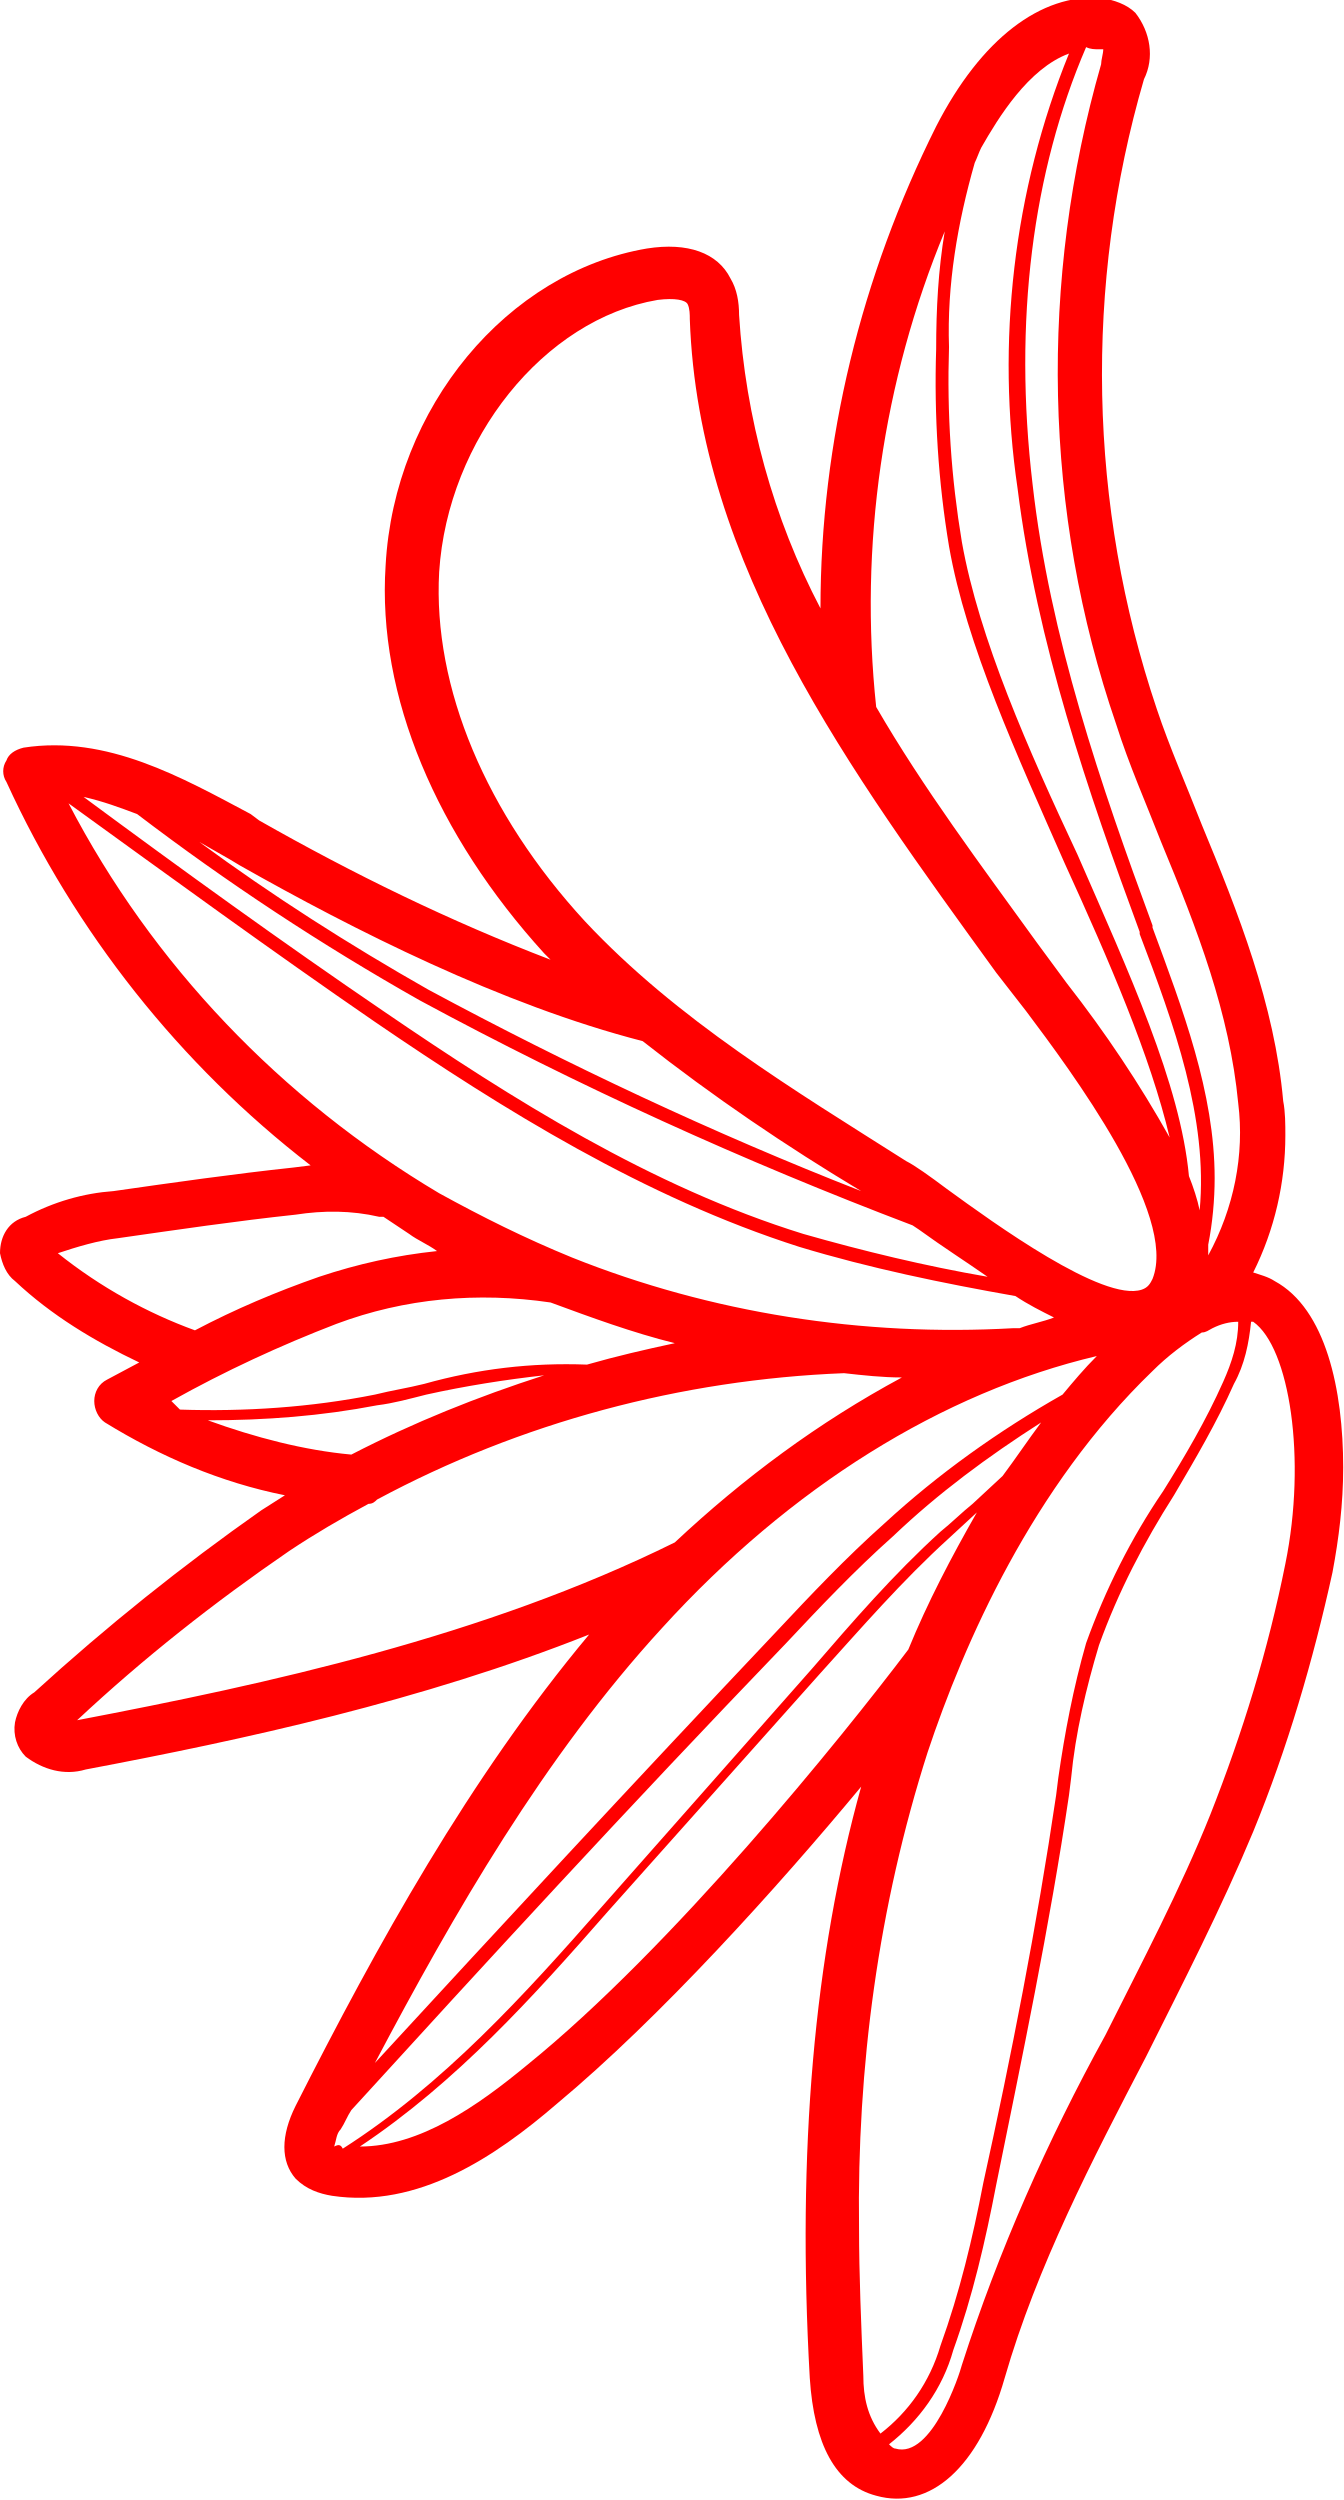
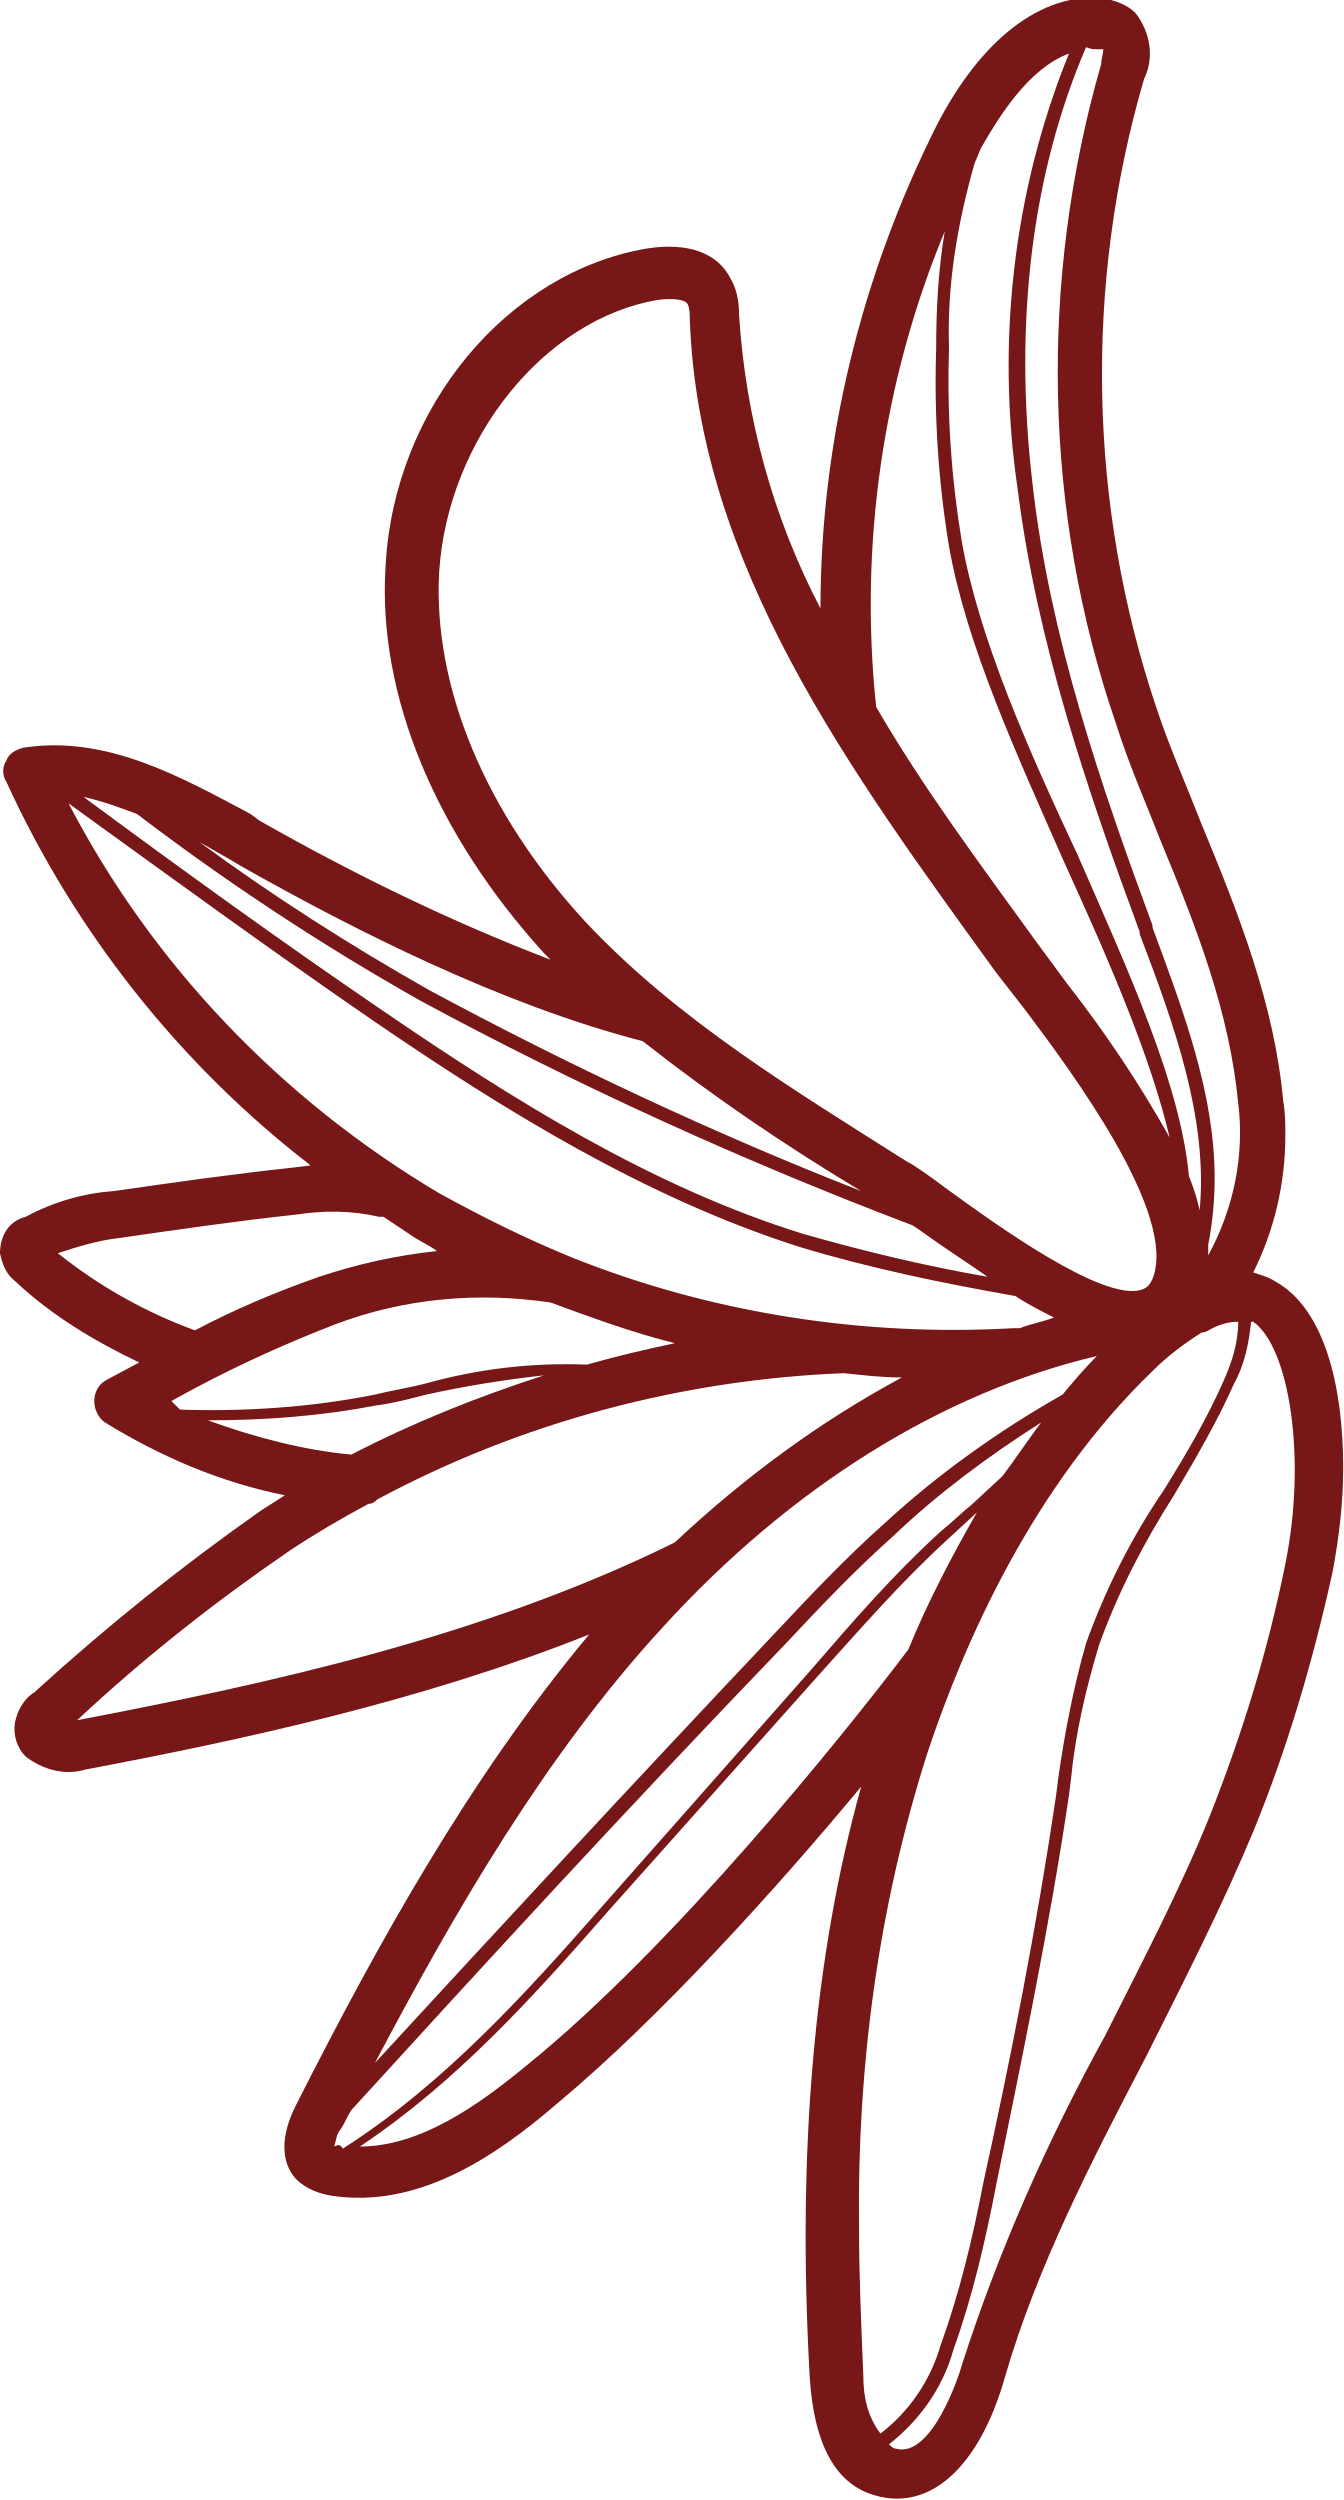
<svg xmlns="http://www.w3.org/2000/svg" version="1.1" id="Layer_1" x="0px" y="0px" viewBox="0 0 62.7 116.7" style="enable-background:new 0 0 62.7 116.7;" xml:space="preserve">
  <style type="text/css">
- 	.st0{fill:#FF0000;}
+ 	.st0{fill:#781717;}
</style>
  <g id="Layer_2_1_">
    <g id="Layer_1-2">
-       <path class="st0" d="M43.7,5.9c-3.5,7-5.4,14.7-5.4,22.5c-2.2-4.2-3.5-8.9-3.8-13.7c0-0.6-0.1-1.2-0.4-1.7c-0.6-1.2-2-1.7-3.9-1.4    c-6.5,1.1-11.8,7.4-12.2,14.8c-0.4,6.1,2.4,12.6,7.4,18.1l0.3,0.3c-4.7-1.8-9.2-4-13.6-6.5L11.7,38C8.5,36.3,5,34.3,1.1,34.9    c-0.4,0.1-0.7,0.3-0.8,0.6c-0.2,0.3-0.2,0.7,0,1c3.2,7,8.1,13.2,14.2,17.9l-0.8,0.1c-2.8,0.3-5.6,0.7-8.4,1.1    c-1.4,0.1-2.8,0.5-4.1,1.2C0.4,57,0,57.7,0,58.5c0.1,0.5,0.3,1,0.7,1.3c1.7,1.6,3.7,2.8,5.8,3.8l-1.5,0.8c-0.4,0.2-0.6,0.6-0.6,1    c0,0.4,0.2,0.8,0.5,1c2.6,1.6,5.4,2.8,8.4,3.4l-1.1,0.7C8.5,73.1,5,75.9,1.6,79c-0.5,0.3-0.8,0.9-0.9,1.4C0.6,81,0.8,81.6,1.2,82    c0.8,0.6,1.8,0.9,2.8,0.6c7.4-1.4,15.7-3.2,23.5-6.3c-5.6,6.7-9.9,14.5-13.7,22c-0.7,1.4-0.7,2.6,0,3.4c0.5,0.5,1.1,0.7,1.7,0.8    c4,0.6,7.6-1.8,10.5-4.3c4.8-4,10.3-10.1,14.2-14.8c-2.2,7.9-3,17-2.4,27.6c0.2,3.1,1.2,5,3.1,5.5c2.5,0.7,4.8-1.3,6-5.5    c1.5-5.2,4.1-10.2,6.6-15c1.7-3.4,3.5-6.9,5-10.5c1.6-3.9,2.8-8,3.7-12.1c0.3-1.6,0.5-3.2,0.5-4.9c0-3.6-0.8-7.4-3.2-8.7    c-0.3-0.2-0.7-0.3-1-0.4c1-2,1.5-4.2,1.5-6.4c0-0.5,0-1.1-0.1-1.6c-0.4-4.5-2.1-8.8-3.8-12.9c-0.7-1.8-1.5-3.6-2.1-5.4    c-3.2-9.5-3.4-19.8-0.6-29.4c0.5-1,0.3-2.2-0.4-3.1c-0.4-0.4-1-0.6-1.6-0.7C48.6-0.3,45.8,1.8,43.7,5.9z M49.9,2.5    c-2.6,6.4-3.4,13.5-2.4,20.3c0.9,7.2,3.3,14.2,5.7,20.7v0.1c1.6,4.2,3.2,8.6,2.8,12.9c-0.1-0.5-0.3-1.1-0.5-1.6    c-0.4-4.3-2.8-9.5-5.2-15C48,35,45.7,29.8,44.9,25.3c-0.5-3-0.7-6-0.6-9.1c-0.1-2.9,0.4-5.8,1.2-8.6c0.1-0.2,0.2-0.5,0.3-0.7    C46.6,5.5,48,3.2,49.9,2.5z M44.1,10.8c-0.3,1.8-0.4,3.6-0.4,5.5c-0.1,3.1,0.1,6.2,0.6,9.2c0.8,4.6,3.2,9.8,5.4,14.8    c2.1,4.6,4,9,4.9,12.8c-1.4-2.5-3-4.9-4.8-7.2L48.4,44c-2.6-3.6-5.3-7.2-7.5-11C40.1,25.5,41.2,17.8,44.1,10.8z M27.3,43    c-4.6-5-7.1-10.9-6.8-16.3c0.4-6.2,4.9-11.8,10.2-12.7c0.8-0.1,1.3,0,1.4,0.2c0.1,0.2,0.1,0.5,0.1,0.7    c0.4,11.5,7.5,21.1,14.3,30.5l1.4,1.8c2.1,2.8,7.1,9.5,5.9,12.5c-0.1,0.2-0.2,0.4-0.5,0.5c-1.8,0.6-6.9-3.1-9.1-4.7    c-0.8-0.6-1.5-1.1-1.9-1.3C37.1,50.9,31.6,47.6,27.3,43z M49.6,65.1c-3,1.7-5.8,3.7-8.3,6c-1.8,1.6-3.5,3.4-5,5    c-6.9,7.3-13,13.9-18.8,20.2c3.7-7,7.9-14.3,13.4-20.3c6-6.6,13.1-11,20.3-12.7C50.6,63.9,50.1,64.5,49.6,65.1z M6.4,38    c4.2,3.2,8.6,6.1,13.2,8.7c7.4,4,15.1,7.5,23,10.5l0.3,0.2c1.1,0.8,2.2,1.5,3.2,2.2c-2.9-0.5-5.8-1.2-8.6-2    c-7.1-2.2-13.6-6.3-19.6-10.4c-4.7-3.2-9.4-6.6-14-10C4.8,37.4,5.6,37.7,6.4,38z M11.2,40.4c5.3,3,12.2,6.5,18.8,8.2    c3.3,2.6,6.7,4.9,10.2,7c-6.9-2.7-13.7-5.9-20.2-9.4c-3.7-2.1-7.3-4.4-10.7-6.9l1.4,0.8L11.2,40.4z M3.2,37.5    c4.7,3.4,9.5,6.9,14.3,10.2c6,4.1,12.6,8.2,19.8,10.5c3.3,1,6.7,1.7,10.1,2.3c0.6,0.4,1.2,0.7,1.8,1c-0.5,0.2-1.1,0.3-1.6,0.5    c-0.1,0-0.2,0-0.3,0c-7,0.4-14.1-0.7-20.6-3.3l0,0c-2.2-0.9-4.2-1.9-6.2-3C13.1,51.3,7.1,45,3.2,37.5L3.2,37.5z M2.7,58.5    c0.9-0.3,1.9-0.6,2.8-0.7c2.8-0.4,5.5-0.8,8.3-1.1c1.3-0.2,2.6-0.2,3.9,0.1c0.1,0,0.1,0,0.2,0l1.2,0.8c0.4,0.3,0.9,0.5,1.3,0.8    c-1.9,0.2-3.7,0.6-5.5,1.2c-2,0.7-3.9,1.5-5.8,2.5C6.9,61.3,4.7,60.1,2.7,58.5L2.7,58.5z M15.7,61.8c3.2-1.2,6.6-1.5,10-1    c1.9,0.7,3.8,1.4,5.8,1.9c-1.4,0.3-2.7,0.6-4.1,1c-2.6-0.1-5.1,0.2-7.6,0.9c-0.8,0.2-1.5,0.3-2.3,0.5c-3,0.6-6.1,0.8-9.1,0.7    L8,65.4C10.5,64,13.1,62.8,15.7,61.8L15.7,61.8z M9.7,66.3c2.7,0,5.3-0.2,7.9-0.7c0.8-0.1,1.5-0.3,2.3-0.5    c1.8-0.4,3.7-0.7,5.5-0.9c-3.1,1-6.1,2.2-9,3.7C14.2,67.7,11.9,67.1,9.7,66.3L9.7,66.3z M3.6,80.3c3.1-2.9,6.4-5.5,9.9-7.9    c1.2-0.8,2.4-1.5,3.7-2.2c0.2,0,0.3-0.1,0.4-0.2c6.7-3.6,14.2-5.6,21.8-5.9l0,0c0.9,0.1,1.8,0.2,2.7,0.2    c-3.9,2.1-7.4,4.7-10.6,7.7C22.6,76.4,12.5,78.6,3.6,80.3L3.6,80.3z M15.6,100.2c0.1-0.3,0.1-0.6,0.3-0.8c0.2-0.3,0.3-0.6,0.5-0.9    c6.2-6.8,12.8-14,20.3-21.8c1.5-1.6,3.2-3.4,5-5c2.1-2,4.4-3.7,6.9-5.3c-0.6,0.8-1.2,1.7-1.8,2.5l-1.4,1.3c-0.5,0.4-1,0.9-1.5,1.3    c-2.2,2-4.1,4.2-6,6.4l-9.8,11.1c-3.6,4.1-7.4,8.3-12.1,11.3l0,0l0,0C15.9,100.1,15.8,100.1,15.6,100.2L15.6,100.2z M24.6,96.4    c-2.3,1.9-5,3.8-7.8,3.8c4.5-3,8.1-7,11.6-11l9.9-11.1c1.9-2.1,3.8-4.3,6-6.3l1.3-1.2c-1.2,2.1-2.3,4.2-3.2,6.4    C39.3,81.1,31.4,90.9,24.6,96.4L24.6,96.4z M40.3,110.9c-0.1-2.4-0.2-4.7-0.2-6.9c-0.1-7.5,0.9-15,3.2-22.2    c1.7-5.1,4.9-12.4,10.5-17.8c0.7-0.7,1.5-1.3,2.3-1.8c0.2,0,0.3-0.1,0.5-0.2l0,0c0.4-0.2,0.8-0.3,1.2-0.3c0,1-0.3,1.9-0.7,2.8    c-0.8,1.8-1.8,3.5-2.8,5.1c-1.5,2.2-2.7,4.6-3.6,7.1c-0.6,2.1-1,4.2-1.3,6.3l-0.1,0.8c-0.9,6.1-2.1,12.2-3.4,18.1    c-0.5,2.6-1.1,5.1-2,7.6c-0.5,1.7-1.5,3.1-2.8,4.1C40.5,112.8,40.3,111.9,40.3,110.9L40.3,110.9z M60,73c-0.8,4-2,7.9-3.5,11.7    c-1.4,3.5-3.2,6.9-4.9,10.3c-2.7,4.9-5,10.1-6.7,15.4c-0.1,0.4-1.4,4.4-3.1,3.9c-0.1,0-0.2-0.1-0.3-0.2c1.4-1.1,2.5-2.6,3-4.4    c0.9-2.5,1.5-5.1,2-7.7c1.2-5.9,2.5-12.1,3.4-18.2l0.1-0.8c0.2-2.1,0.7-4.2,1.3-6.2c0.9-2.5,2.1-4.8,3.5-7c1-1.7,2-3.4,2.8-5.2    c0.5-0.9,0.7-1.9,0.8-2.9c0,0,0.1,0,0.1,0C60.2,62.9,61,68.1,60,73z M51.3,2.3h0.2c0,0.2-0.1,0.5-0.1,0.7    c-2.9,10.1-2.7,20.9,0.7,30.8c0.6,1.9,1.4,3.7,2.1,5.5c1.7,4.1,3.2,8,3.6,12.2c0.3,2.4-0.2,4.9-1.4,7.1l0,0c0-0.2,0-0.3,0-0.5    c0.2-1,0.3-2.1,0.3-3.1c0-4-1.5-7.9-2.9-11.7v-0.1c-2.4-6.5-4.8-13.5-5.6-20.6c-0.9-7.6,0-14.6,2.5-20.4    C50.9,2.3,51.1,2.3,51.3,2.3z" />
+       <path class="st0" d="M43.7,5.9c-3.5,7-5.4,14.7-5.4,22.5c-2.2-4.2-3.5-8.9-3.8-13.7c0-0.6-0.1-1.2-0.4-1.7c-0.6-1.2-2-1.7-3.9-1.4    C23.7,12.7,18.4,19,18,26.4c-0.4,6.1,2.4,12.6,7.4,18.1l0.3,0.3c-4.7-1.8-9.2-4-13.6-6.5L11.7,38C8.5,36.3,5,34.3,1.1,34.9    c-0.4,0.1-0.7,0.3-0.8,0.6c-0.2,0.3-0.2,0.7,0,1c3.2,7,8.1,13.2,14.2,17.9l-0.8,0.1c-2.8,0.3-5.6,0.7-8.4,1.1    c-1.4,0.1-2.8,0.5-4.1,1.2C0.4,57,0,57.7,0,58.5c0.1,0.5,0.3,1,0.7,1.3c1.7,1.6,3.7,2.8,5.8,3.8L5,64.4c-0.4,0.2-0.6,0.6-0.6,1    s0.2,0.8,0.5,1c2.6,1.6,5.4,2.8,8.4,3.4l-1.1,0.7C8.5,73.1,5,75.9,1.6,79c-0.5,0.3-0.8,0.9-0.9,1.4C0.6,81,0.8,81.6,1.2,82    C2,82.6,3,82.9,4,82.6c7.4-1.4,15.7-3.2,23.5-6.3c-5.6,6.7-9.9,14.5-13.7,22c-0.7,1.4-0.7,2.6,0,3.4c0.5,0.5,1.1,0.7,1.7,0.8    c4,0.6,7.6-1.8,10.5-4.3c4.8-4,10.3-10.1,14.2-14.8c-2.2,7.9-3,17-2.4,27.6c0.2,3.1,1.2,5,3.1,5.5c2.5,0.7,4.8-1.3,6-5.5    c1.5-5.2,4.1-10.2,6.6-15c1.7-3.4,3.5-6.9,5-10.5c1.6-3.9,2.8-8,3.7-12.1c0.3-1.6,0.5-3.2,0.5-4.9c0-3.6-0.8-7.4-3.2-8.7    c-0.3-0.2-0.7-0.3-1-0.4c1-2,1.5-4.2,1.5-6.4c0-0.5,0-1.1-0.1-1.6c-0.4-4.5-2.1-8.8-3.8-12.9c-0.7-1.8-1.5-3.6-2.1-5.4    c-3.2-9.5-3.4-19.8-0.6-29.4c0.5-1,0.3-2.2-0.4-3.1c-0.4-0.4-1-0.6-1.6-0.7C48.6-0.3,45.8,1.8,43.7,5.9z M49.9,2.5    c-2.6,6.4-3.4,13.5-2.4,20.3c0.9,7.2,3.3,14.2,5.7,20.7v0.1c1.6,4.2,3.2,8.6,2.8,12.9c-0.1-0.5-0.3-1.1-0.5-1.6    c-0.4-4.3-2.8-9.5-5.2-15C48,35,45.7,29.8,44.9,25.3c-0.5-3-0.7-6-0.6-9.1c-0.1-2.9,0.4-5.8,1.2-8.6c0.1-0.2,0.2-0.5,0.3-0.7    C46.6,5.5,48,3.2,49.9,2.5z M44.1,10.8c-0.3,1.8-0.4,3.6-0.4,5.5c-0.1,3.1,0.1,6.2,0.6,9.2c0.8,4.6,3.2,9.8,5.4,14.8    c2.1,4.6,4,9,4.9,12.8c-1.4-2.5-3-4.9-4.8-7.2L48.4,44c-2.6-3.6-5.3-7.2-7.5-11C40.1,25.5,41.2,17.8,44.1,10.8z M27.3,43    c-4.6-5-7.1-10.9-6.8-16.3c0.4-6.2,4.9-11.8,10.2-12.7c0.8-0.1,1.3,0,1.4,0.2c0.1,0.2,0.1,0.5,0.1,0.7    c0.4,11.5,7.5,21.1,14.3,30.5l1.4,1.8C50,50,55,56.7,53.8,59.7c-0.1,0.2-0.2,0.4-0.5,0.5c-1.8,0.6-6.9-3.1-9.1-4.7    c-0.8-0.6-1.5-1.1-1.9-1.3C37.1,50.9,31.6,47.6,27.3,43z M49.6,65.1c-3,1.7-5.8,3.7-8.3,6c-1.8,1.6-3.5,3.4-5,5    c-6.9,7.3-13,13.9-18.8,20.2c3.7-7,7.9-14.3,13.4-20.3c6-6.6,13.1-11,20.3-12.7C50.6,63.9,50.1,64.5,49.6,65.1z M6.4,38    c4.2,3.2,8.6,6.1,13.2,8.7c7.4,4,15.1,7.5,23,10.5l0.3,0.2c1.1,0.8,2.2,1.5,3.2,2.2c-2.9-0.5-5.8-1.2-8.6-2    c-7.1-2.2-13.6-6.3-19.6-10.4c-4.7-3.2-9.4-6.6-14-10C4.8,37.4,5.6,37.7,6.4,38z M11.2,40.4c5.3,3,12.2,6.5,18.8,8.2    c3.3,2.6,6.7,4.9,10.2,7c-6.9-2.7-13.7-5.9-20.2-9.4c-3.7-2.1-7.3-4.4-10.7-6.9l1.4,0.8L11.2,40.4z M3.2,37.5    c4.7,3.4,9.5,6.9,14.3,10.2c6,4.1,12.6,8.2,19.8,10.5c3.3,1,6.7,1.7,10.1,2.3c0.6,0.4,1.2,0.7,1.8,1c-0.5,0.2-1.1,0.3-1.6,0.5    c-0.1,0-0.2,0-0.3,0c-7,0.4-14.1-0.7-20.6-3.3l0,0c-2.2-0.9-4.2-1.9-6.2-3C13.1,51.3,7.1,45,3.2,37.5L3.2,37.5z M2.7,58.5    c0.9-0.3,1.9-0.6,2.8-0.7c2.8-0.4,5.5-0.8,8.3-1.1c1.3-0.2,2.6-0.2,3.9,0.1c0.1,0,0.1,0,0.2,0l1.2,0.8c0.4,0.3,0.9,0.5,1.3,0.8    c-1.9,0.2-3.7,0.6-5.5,1.2c-2,0.7-3.9,1.5-5.8,2.5C6.9,61.3,4.7,60.1,2.7,58.5L2.7,58.5z M15.7,61.8c3.2-1.2,6.6-1.5,10-1    c1.9,0.7,3.8,1.4,5.8,1.9c-1.4,0.3-2.7,0.6-4.1,1c-2.6-0.1-5.1,0.2-7.6,0.9c-0.8,0.2-1.5,0.3-2.3,0.5c-3,0.6-6.1,0.8-9.1,0.7    L8,65.4C10.5,64,13.1,62.8,15.7,61.8L15.7,61.8z M9.7,66.3c2.7,0,5.3-0.2,7.9-0.7c0.8-0.1,1.5-0.3,2.3-0.5    c1.8-0.4,3.7-0.7,5.5-0.9c-3.1,1-6.1,2.2-9,3.7C14.2,67.7,11.9,67.1,9.7,66.3L9.7,66.3z M3.6,80.3c3.1-2.9,6.4-5.5,9.9-7.9    c1.2-0.8,2.4-1.5,3.7-2.2c0.2,0,0.3-0.1,0.4-0.2c6.7-3.6,14.2-5.6,21.8-5.9l0,0c0.9,0.1,1.8,0.2,2.7,0.2    c-3.9,2.1-7.4,4.7-10.6,7.7C22.6,76.4,12.5,78.6,3.6,80.3L3.6,80.3z M15.6,100.2c0.1-0.3,0.1-0.6,0.3-0.8c0.2-0.3,0.3-0.6,0.5-0.9    c6.2-6.8,12.8-14,20.3-21.8c1.5-1.6,3.2-3.4,5-5c2.1-2,4.4-3.7,6.9-5.3c-0.6,0.8-1.2,1.7-1.8,2.5l-1.4,1.3c-0.5,0.4-1,0.9-1.5,1.3    c-2.2,2-4.1,4.2-6,6.4L28.1,89c-3.6,4.1-7.4,8.3-12.1,11.3l0,0l0,0C15.9,100.1,15.8,100.1,15.6,100.2L15.6,100.2z M24.6,96.4    c-2.3,1.9-5,3.8-7.8,3.8c4.5-3,8.1-7,11.6-11l9.9-11.1c1.9-2.1,3.8-4.3,6-6.3l1.3-1.2c-1.2,2.1-2.3,4.2-3.2,6.4    C39.3,81.1,31.4,90.9,24.6,96.4L24.6,96.4z M40.3,110.9c-0.1-2.4-0.2-4.7-0.2-6.9C40,96.5,41,89,43.3,81.8    C45,76.7,48.2,69.4,53.8,64c0.7-0.7,1.5-1.3,2.3-1.8c0.2,0,0.3-0.1,0.5-0.2l0,0c0.4-0.2,0.8-0.3,1.2-0.3c0,1-0.3,1.9-0.7,2.8    c-0.8,1.8-1.8,3.5-2.8,5.1c-1.5,2.2-2.7,4.6-3.6,7.1c-0.6,2.1-1,4.2-1.3,6.3l-0.1,0.8c-0.9,6.1-2.1,12.2-3.4,18.1    c-0.5,2.6-1.1,5.1-2,7.6c-0.5,1.7-1.5,3.1-2.8,4.1C40.5,112.8,40.3,111.9,40.3,110.9L40.3,110.9z M60,73c-0.8,4-2,7.9-3.5,11.7    c-1.4,3.5-3.2,6.9-4.9,10.3c-2.7,4.9-5,10.1-6.7,15.4c-0.1,0.4-1.4,4.4-3.1,3.9c-0.1,0-0.2-0.1-0.3-0.2c1.4-1.1,2.5-2.6,3-4.4    c0.9-2.5,1.5-5.1,2-7.7c1.2-5.9,2.5-12.1,3.4-18.2L50,83c0.2-2.1,0.7-4.2,1.3-6.2c0.9-2.5,2.1-4.8,3.5-7c1-1.7,2-3.4,2.8-5.2    c0.5-0.9,0.7-1.9,0.8-2.9h0.1C60.2,62.9,61,68.1,60,73z M51.3,2.3h0.2c0,0.2-0.1,0.5-0.1,0.7c-2.9,10.1-2.7,20.9,0.7,30.8    c0.6,1.9,1.4,3.7,2.1,5.5c1.7,4.1,3.2,8,3.6,12.2c0.3,2.4-0.2,4.9-1.4,7.1l0,0c0-0.2,0-0.3,0-0.5c0.2-1,0.3-2.1,0.3-3.1    c0-4-1.5-7.9-2.9-11.7v-0.1c-2.4-6.5-4.8-13.5-5.6-20.6C47.3,15,48.2,8,50.7,2.2C50.9,2.3,51.1,2.3,51.3,2.3z" />
    </g>
  </g>
</svg>
